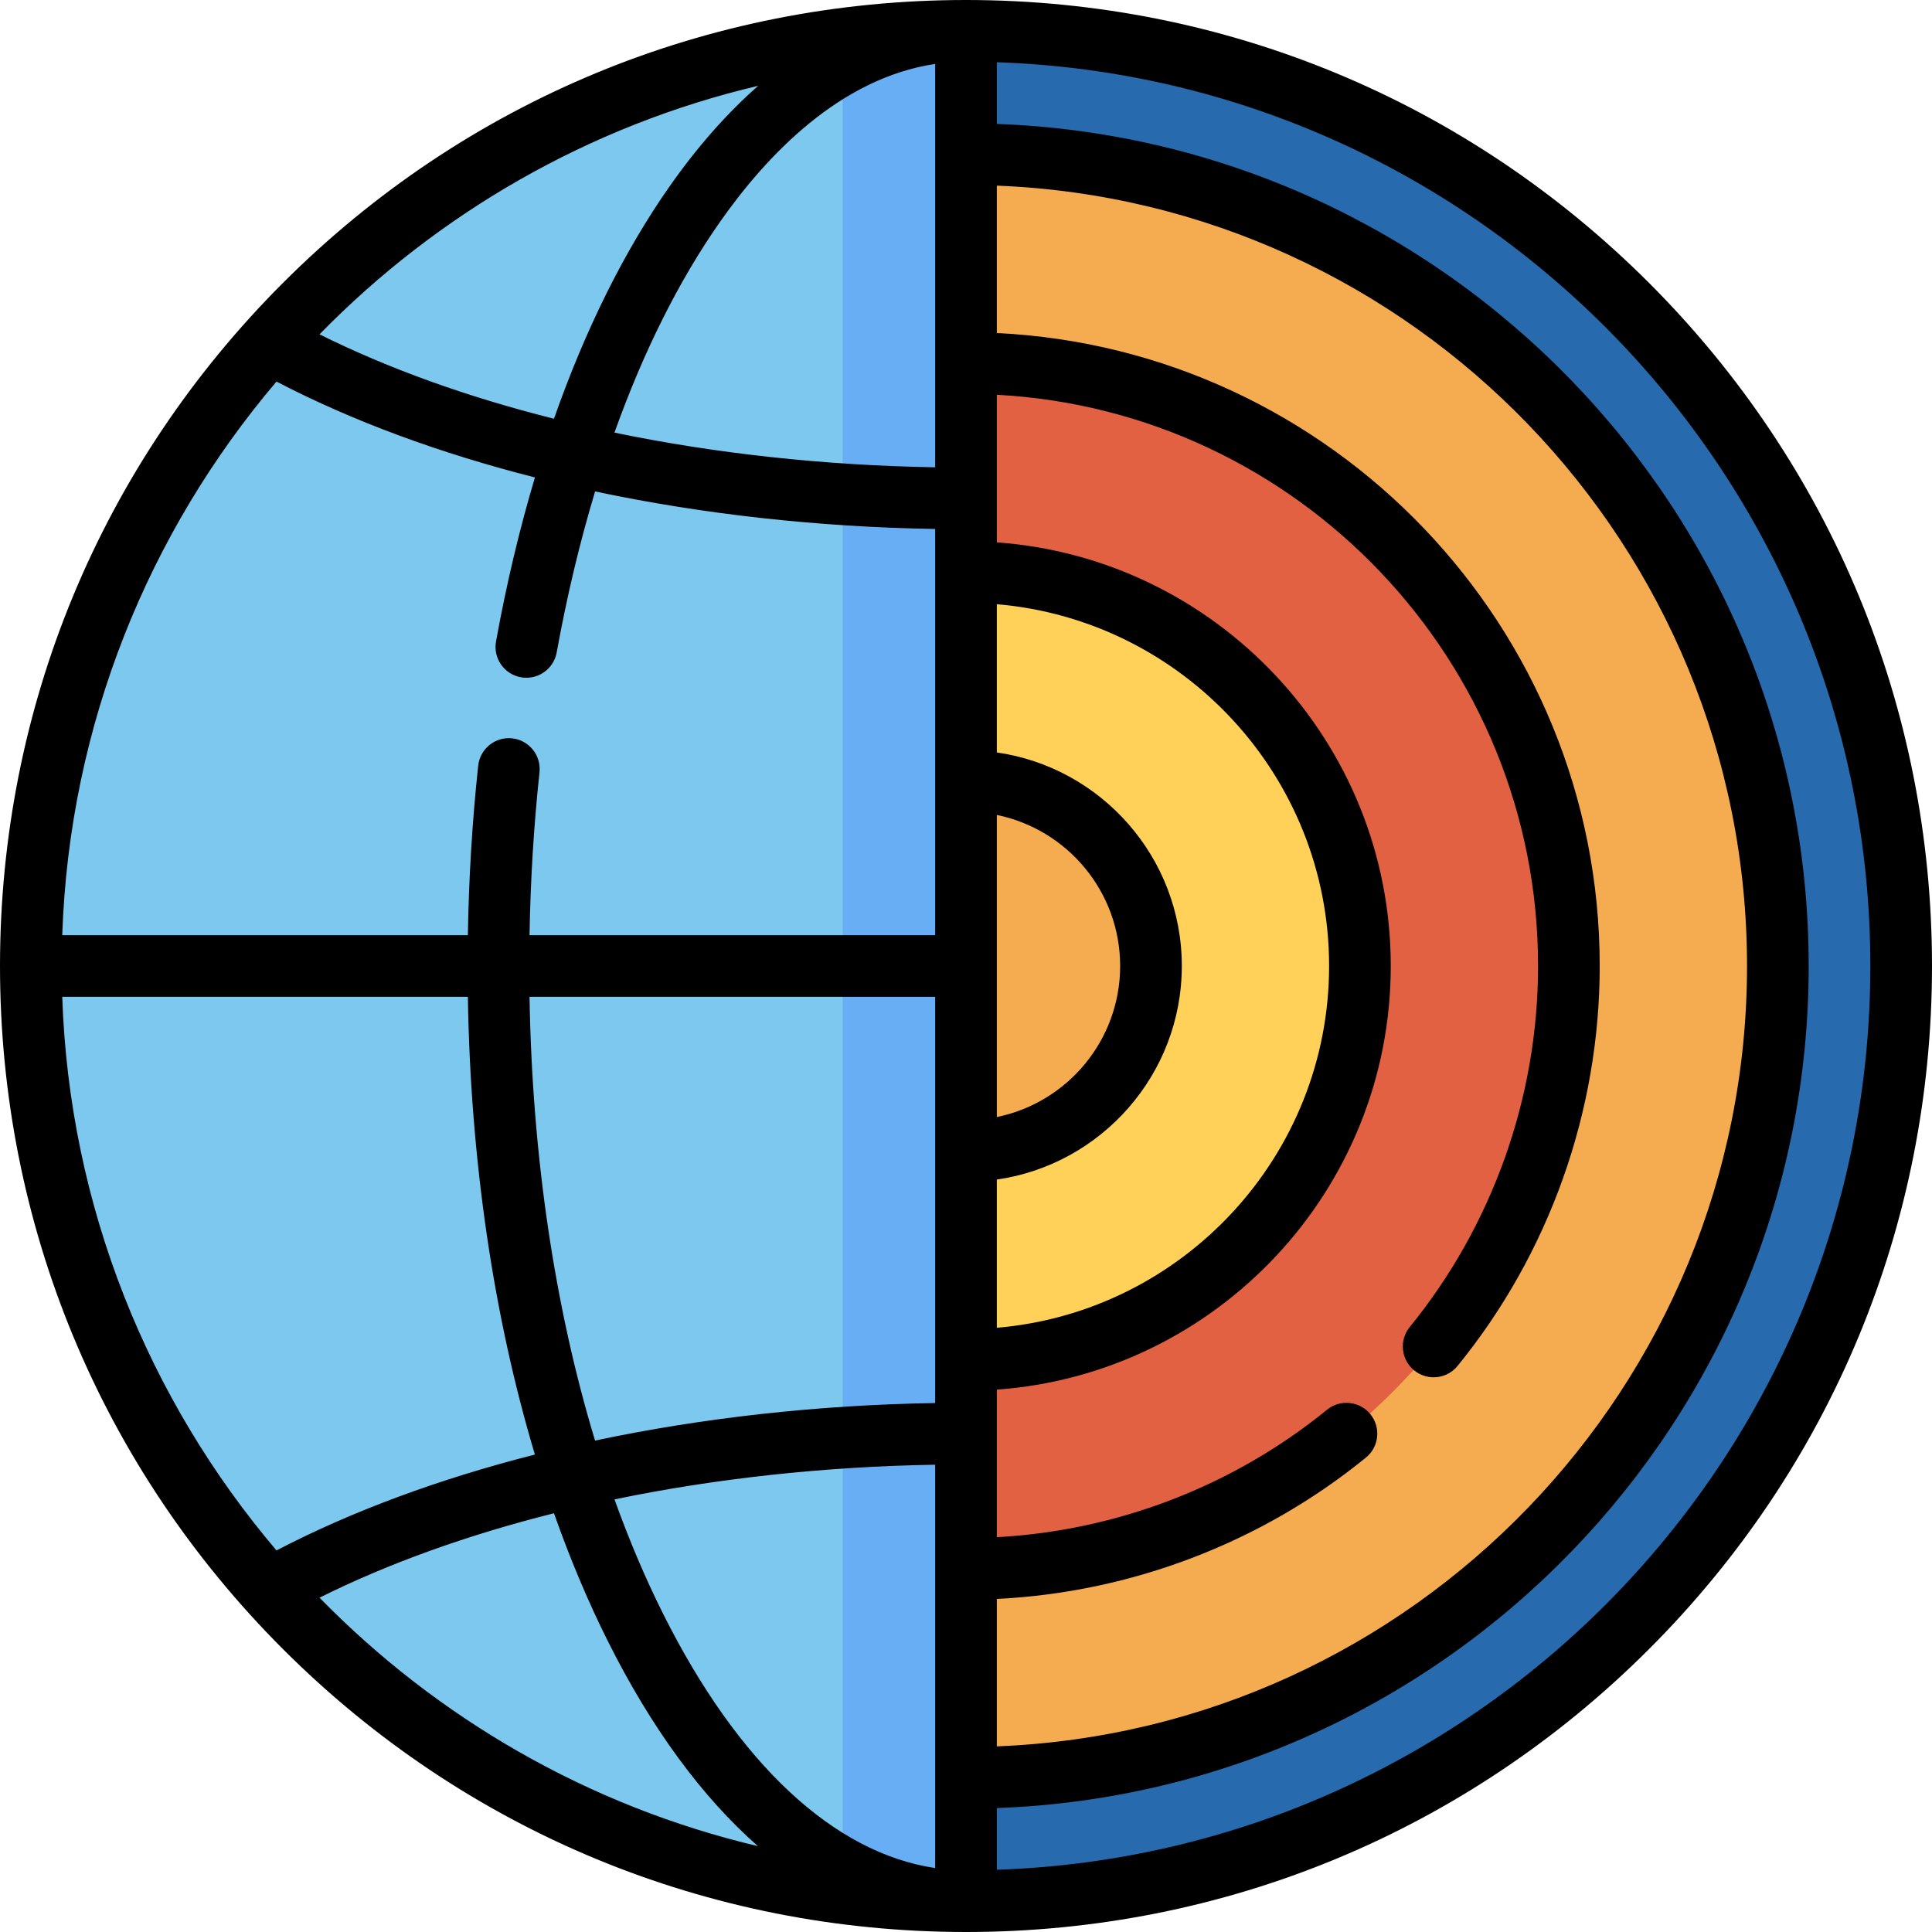
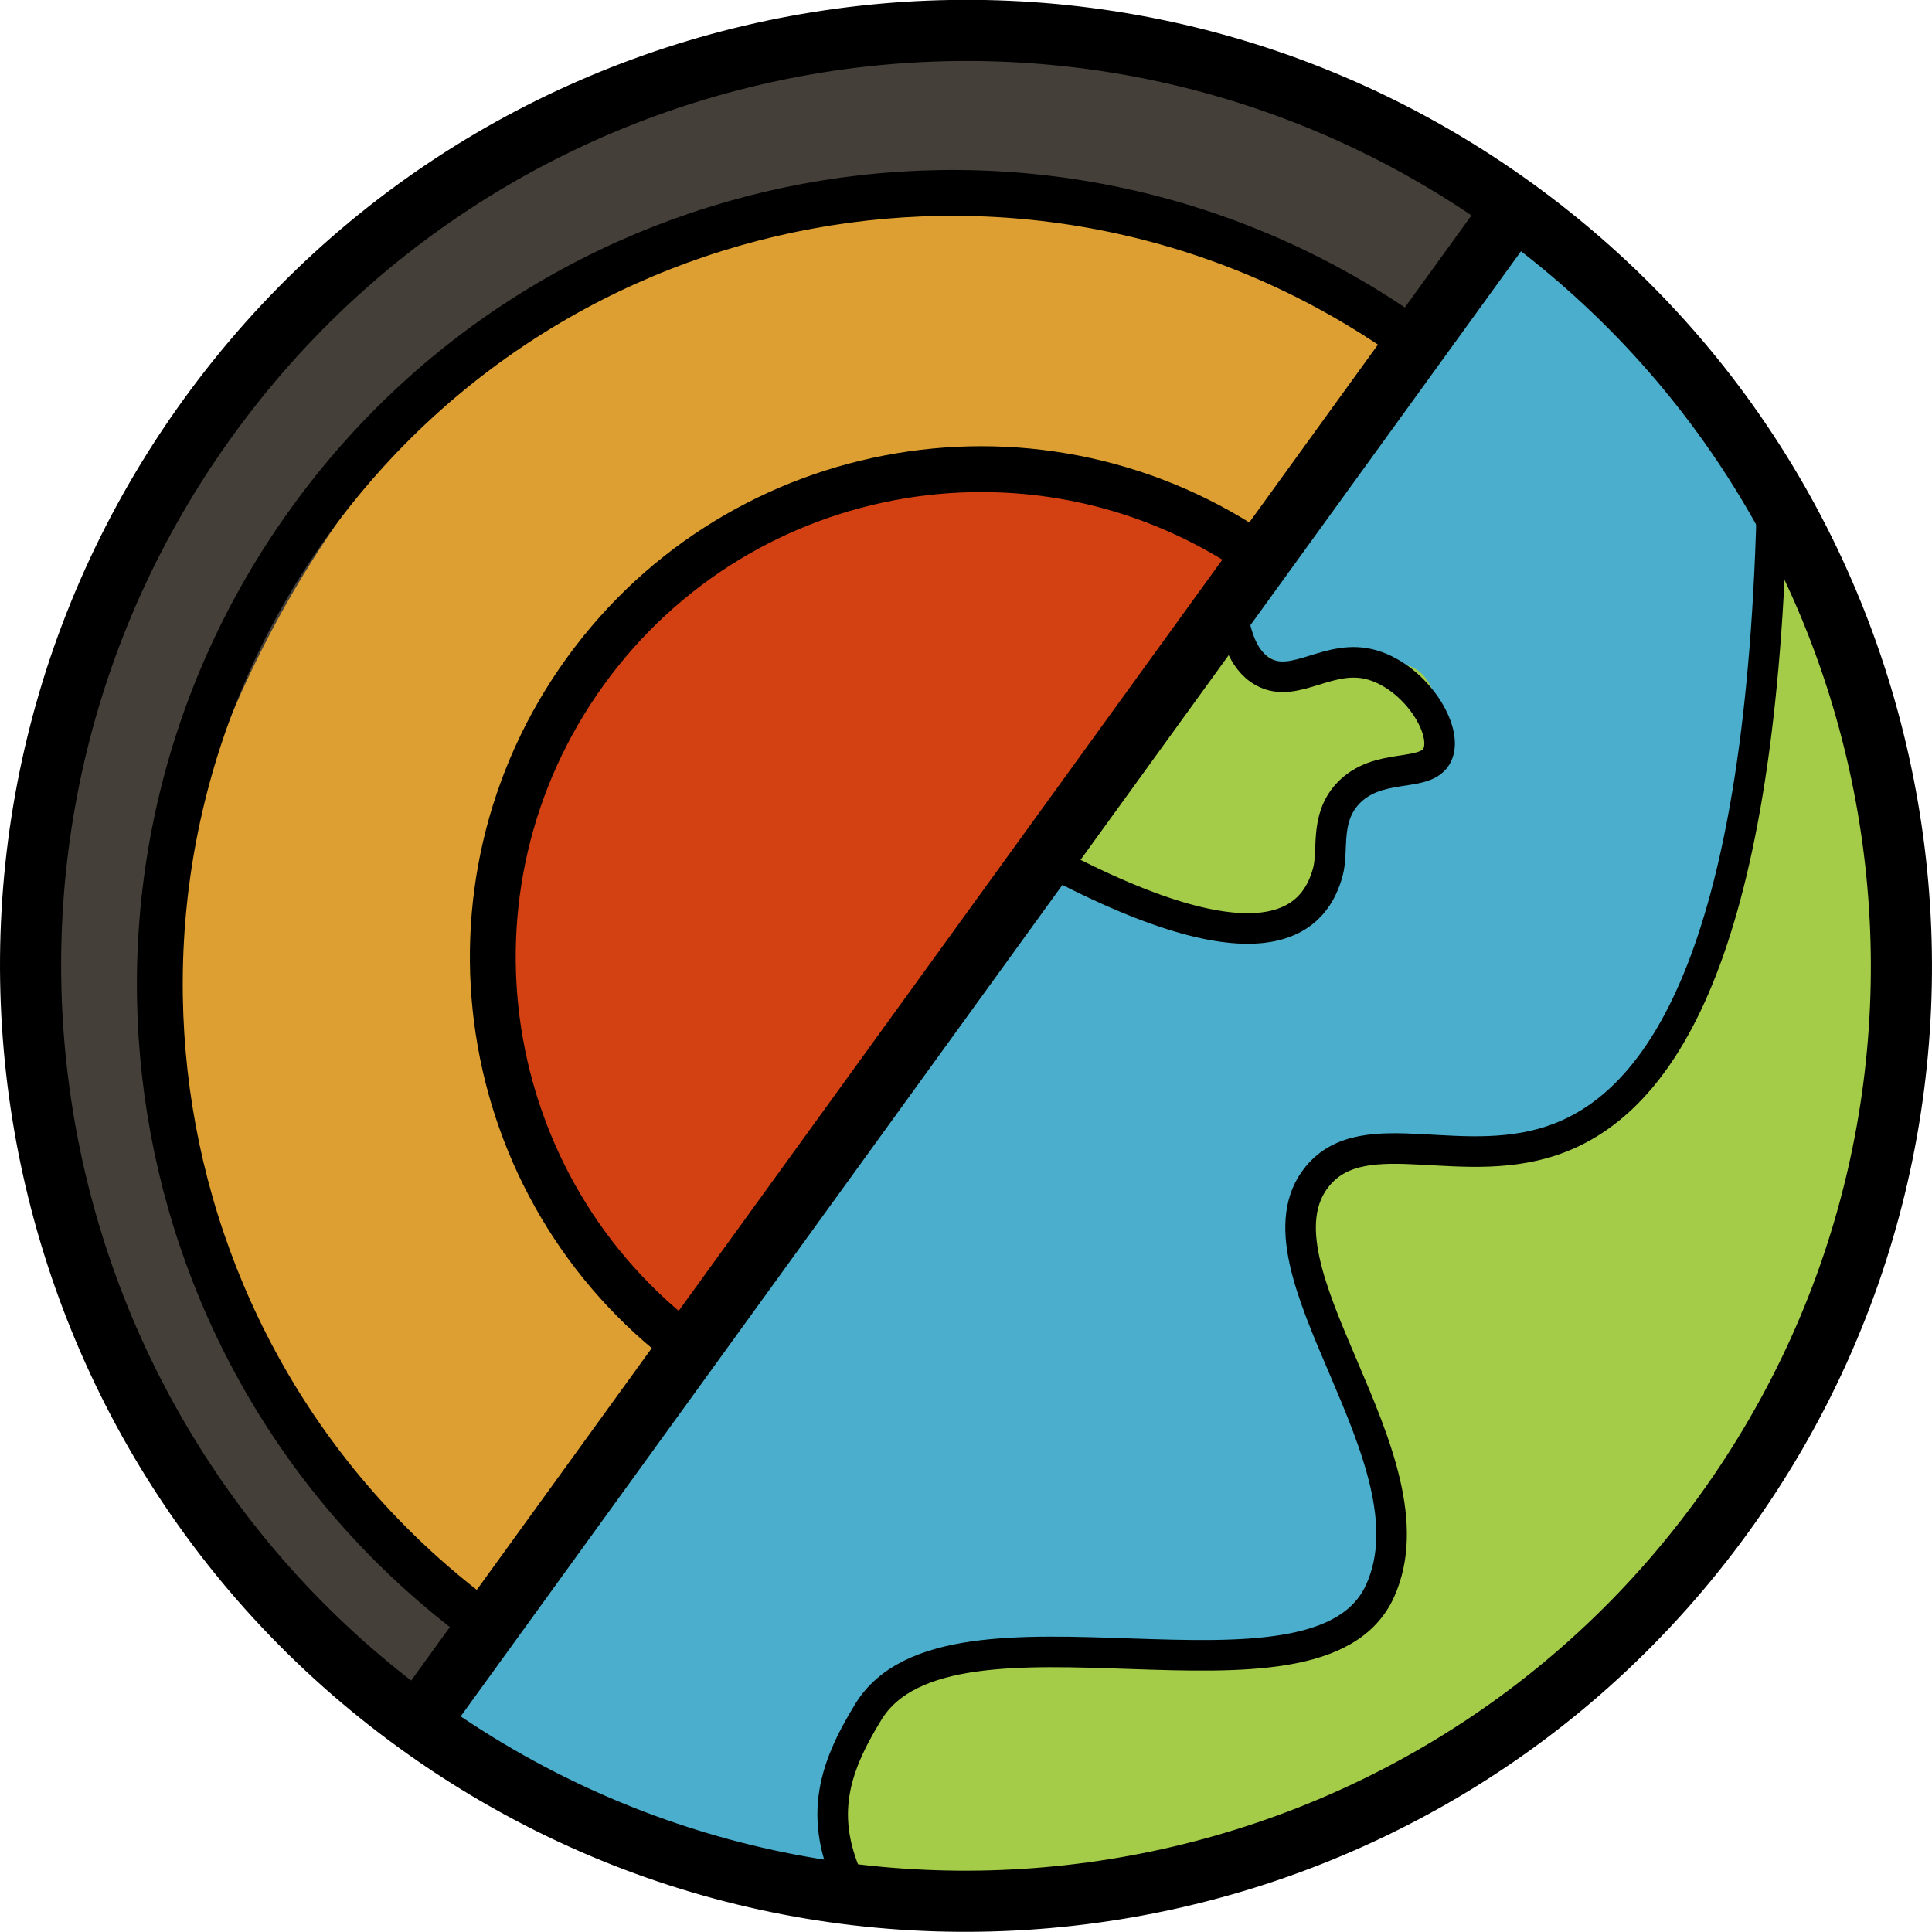
- <svg xmlns="http://www.w3.org/2000/svg" version="1.1" id="Layer_1" x="0px" y="0px" viewBox="0 0 512 512" style="enable-background:new 0 0 512 512;" xml:space="preserve">
-   <path style="fill:#276AAD;" d="M256,8.17L223.319,256L256,503.83c136.873,0,247.83-110.957,247.83-247.83S392.873,8.17,256,8.17z" />
-   <path style="fill:#F5AC51;" d="M256,40.851L223.319,256L256,471.149c118.823,0,215.149-96.326,215.149-215.149  S374.823,40.851,256,40.851z" />
-   <path style="fill:#E26142;" d="M256,96.227L223.319,256L256,415.773c88.24,0,159.773-71.533,159.773-159.773  S344.24,96.227,256,96.227z" />
-   <path style="fill:#FFD159;" d="M256,151.603L223.319,256L256,360.397c57.657,0,104.397-46.74,104.397-104.397  S313.657,151.603,256,151.603z" />
-   <path style="fill:#F5AC51;" d="M256,206.979L223.319,256L256,305.021c27.074,0,49.021-21.947,49.021-49.021  S283.074,206.979,256,206.979z" />
-   <path style="fill:#68AEF4;" d="M256,8.17v495.66c-11.079,0-21.994-0.73-32.681-2.146L147.064,256l76.255-245.684  C234.006,8.9,244.921,8.17,256,8.17z" />
-   <path style="fill:#7CC8EF;" d="M223.319,10.316v491.367C101.899,485.692,8.17,381.789,8.17,256S101.899,26.308,223.319,10.316z" />
-   <path d="M437.019,74.981C388.667,26.628,324.38,0,256,0S123.333,26.628,74.981,74.981S0,187.62,0,256s26.628,132.667,74.981,181.019  S187.62,512,256,512s132.667-26.628,181.019-74.981S512,324.38,512,256S485.372,123.333,437.019,74.981z M16.495,264.17h107.493  c0.687,43.309,6.824,84.794,17.767,121.306c-25.275,6.422-48.479,14.978-68.483,25.408C39.431,371.019,18.375,319.987,16.495,264.17  z M73.273,101.116c20.006,10.432,43.213,18.989,68.491,25.41c-4.099,13.723-7.555,28.254-10.314,43.457  c-0.805,4.439,2.141,8.692,6.581,9.498c4.443,0.807,8.692-2.141,9.498-6.581c2.719-14.982,6.133-29.249,10.18-42.666  c28.368,6.012,58.895,9.436,90.121,9.947V247.83H140.332c0.242-14.523,1.122-29.008,2.641-43.166  c0.48-4.486-2.766-8.513-7.252-8.995c-4.496-0.487-8.513,2.767-8.995,7.252c-1.58,14.734-2.492,29.804-2.736,44.909H16.495  C18.375,192.013,39.431,140.981,73.273,101.116z M264.17,215.971c18.624,3.795,32.681,20.3,32.681,40.029  s-14.057,36.233-32.681,40.029V215.971z M264.17,312.599c27.677-3.978,49.021-27.838,49.021-56.599s-21.344-52.621-49.021-56.599  v-39.278c49.249,4.161,88.056,45.569,88.056,95.876s-38.807,91.716-88.056,95.876V312.599z M247.83,16.945v106.894  c-29.479-0.495-58.256-3.653-84.994-9.192c7.668-21.452,17.082-40.31,27.985-55.862C203.102,41.263,222.548,20.699,247.83,16.945z   M140.33,264.17H247.83v107.649c-31.23,0.511-61.761,3.936-90.134,9.949C147.019,346.559,141.018,306.322,140.33,264.17z   M247.83,388.162v106.891c-26.847-3.991-52.208-27.592-72.144-67.465c-4.728-9.457-9.009-19.575-12.837-30.236  C189.584,391.814,218.356,388.657,247.83,388.162z M264.17,423.736c35.644-1.75,70.105-14.892,97.817-37.464  c3.499-2.85,4.024-7.996,1.175-11.495c-2.848-3.498-7.995-4.024-11.495-1.175c-24.807,20.205-55.605,32.037-87.498,33.771v-39.104  c58.27-4.201,104.397-52.947,104.397-112.268S322.44,147.932,264.17,143.731v-39.112c79.81,4.259,143.433,70.527,143.433,151.381  c0,34.772-12.076,68.747-34.002,95.668c-2.849,3.499-2.324,8.645,1.175,11.495c1.516,1.234,3.34,1.836,5.154,1.836  c2.373,0,4.726-1.027,6.34-3.011c24.294-29.826,37.672-67.466,37.672-105.987c0-89.865-70.949-163.466-159.773-167.742V49.197  c110.356,4.307,198.81,95.412,198.81,206.803S374.525,458.496,264.17,462.803V423.736z M200.943,22.733  c-8.244,7.234-16.115,16.132-23.503,26.671c-12.034,17.167-22.347,37.963-30.632,61.569c-22.809-5.727-43.824-13.251-62.131-22.374  C115.923,56.627,156.007,33.337,200.943,22.733z M84.677,423.402c18.308-9.125,39.325-16.649,62.136-22.376  c4.211,11.964,8.972,23.298,14.258,33.869c11.558,23.116,25.031,41.4,39.792,54.353C155.96,478.635,115.905,455.353,84.677,423.402z   M264.17,495.505v-16.351C383.537,474.837,479.319,376.402,479.319,256S383.537,37.162,264.17,32.846V16.495  C392.549,20.819,495.66,126.587,495.66,256S392.549,491.181,264.17,495.505z" />
-   <g>
- </g>
-   <g>
- </g>
-   <g>
- </g>
-   <g>
- </g>
-   <g>
- </g>
-   <g>
- </g>
-   <g>
- </g>
-   <g>
- </g>
-   <g>
- </g>
-   <g>
- </g>
-   <g>
- </g>
-   <g>
- </g>
-   <g>
- </g>
-   <g>
- </g>
-   <g>
- </g>
+ <svg xmlns="http://www.w3.org/2000/svg" id="earth-vector" viewBox="0 0 126.43 126.43">
+   <defs>
+     <style>.cls-1{fill:#a4cc48;}.cls-2{fill:#4aaecc;}.cls-3{fill:#443f38;}.cls-4{fill:#dd9f31;}.cls-5{fill:#d34113;}.cls-6,.cls-7,.cls-8{fill:none;stroke:#000;stroke-miterlimit:10;}.cls-6{stroke-width:4px;}.cls-7{stroke-width:3px;}.cls-8{stroke-width:2px;}</style>
+   </defs>
+   <path class="cls-1" d="M59.37,128s32.88,1,50.09-19.33,16.89-45.8,16.89-45.8l-3.42-17-3.55-10.83-3.69,25.49S112,76.71,100.11,77.46s-14,3.92-12.56,8.8,5,13.35,5,13.35,2.25,12.76-13.07,12.51-18.37.92-18.37.92S52.31,123.33,59.37,128Z" transform="translate(-2.02 -3.16)" />
+   <path class="cls-2" d="M57.62,126.36s-3.29-16.19,12.87-15.08,21.66-2.76,22.26-4.34.87-6.41-1.87-14-6.69-14.1,3.4-14.43,17.49-.82,21.4-17.9,2.49-26.36,2.49-26.36l-6.45-7.69-6.51-6.78-4.09-3L63.78,67.27,29.35,116S54.57,130.57,57.62,126.36Z" transform="translate(-2.02 -3.16)" />
+   <path class="cls-3" d="M29.35,116S0,93.22,4.31,60.43s21.77-45.11,35-49.53S74.42,3.74,84.78,8.35a136.18,136.18,0,0,1,16.34,8.44Z" transform="translate(-2.02 -3.16)" />
+   <path class="cls-1" d="M70.58,59.44S80.95,65,85.14,63.79s3.36-3.92,4.16-7,4.83-3.28,4.83-3.28l2.09-1.85s.41-4.92-2.7-5.05-6.33.55-7.44.14A15,15,0,0,1,83,44.62l-.9-1Z" transform="translate(-2.02 -3.16)" />
+   <path class="cls-4" d="M33.94,109.62S6.31,88.69,13.4,61.11s25-38.23,25-38.23,18.88-11.55,32.08-6.68,25.37,7,24.22,9.48-10.16,14.23-10.13,14S77,35.82,77,35.82s-16.8-5.43-26,1.43S31.73,55.6,33.39,66.19a48.54,48.54,0,0,0,9.24,22c2.93,3.73,4.53,3,4.53,3Z" transform="translate(-2.02 -3.16)" />
+   <path class="cls-5" d="M47.16,91.17l37.41-51.5s-18.48-9.47-27.4-4.85S37,42.89,35.38,55.56s-3.09,15,3.61,27.05S47.16,91.17,47.16,91.17Z" transform="translate(-2.02 -3.16)" />
+   <circle class="cls-6" cx="65.24" cy="66.37" r="61.21" transform="translate(-28.8 77.15) rotate(-54.11)" />
+   <path class="cls-7" d="M33.94,109.62a51.81,51.81,0,1,1,60.75-84" transform="translate(-2.02 -3.16)" />
+   <path class="cls-7" d="M47.12,91.41A31.94,31.94,0,0,1,84.56,39.66" transform="translate(-2.02 -3.16)" />
+   <line class="cls-6" x1="27.33" y1="112.8" x2="99.1" y2="13.63" />
+   <path class="cls-8" d="M118,35.35c-.61,29.75-7.1,39.58-13.84,42.24-6.28,2.48-12.82-1.24-15.93,2.55-4.82,5.89,8,18.47,4.11,27.11-4.09,9.13-28.19-.76-33.5,7.94-2.32,3.79-3.43,7.16-.83,12" transform="translate(-2.02 -3.16)" />
+   <path class="cls-8" d="M70.58,59.44c14.82,7.91,17.59,3.48,18.33.8.4-1.44-.21-3.46,1.28-5.11,2-2.18,5.15-1,5.89-2.58s-1.38-5-4.21-5.86-5.05,1.59-7.16.45c-1.43-.77-1.92-2.69-2.09-4.33" transform="translate(-2.02 -3.16)" />
</svg>
